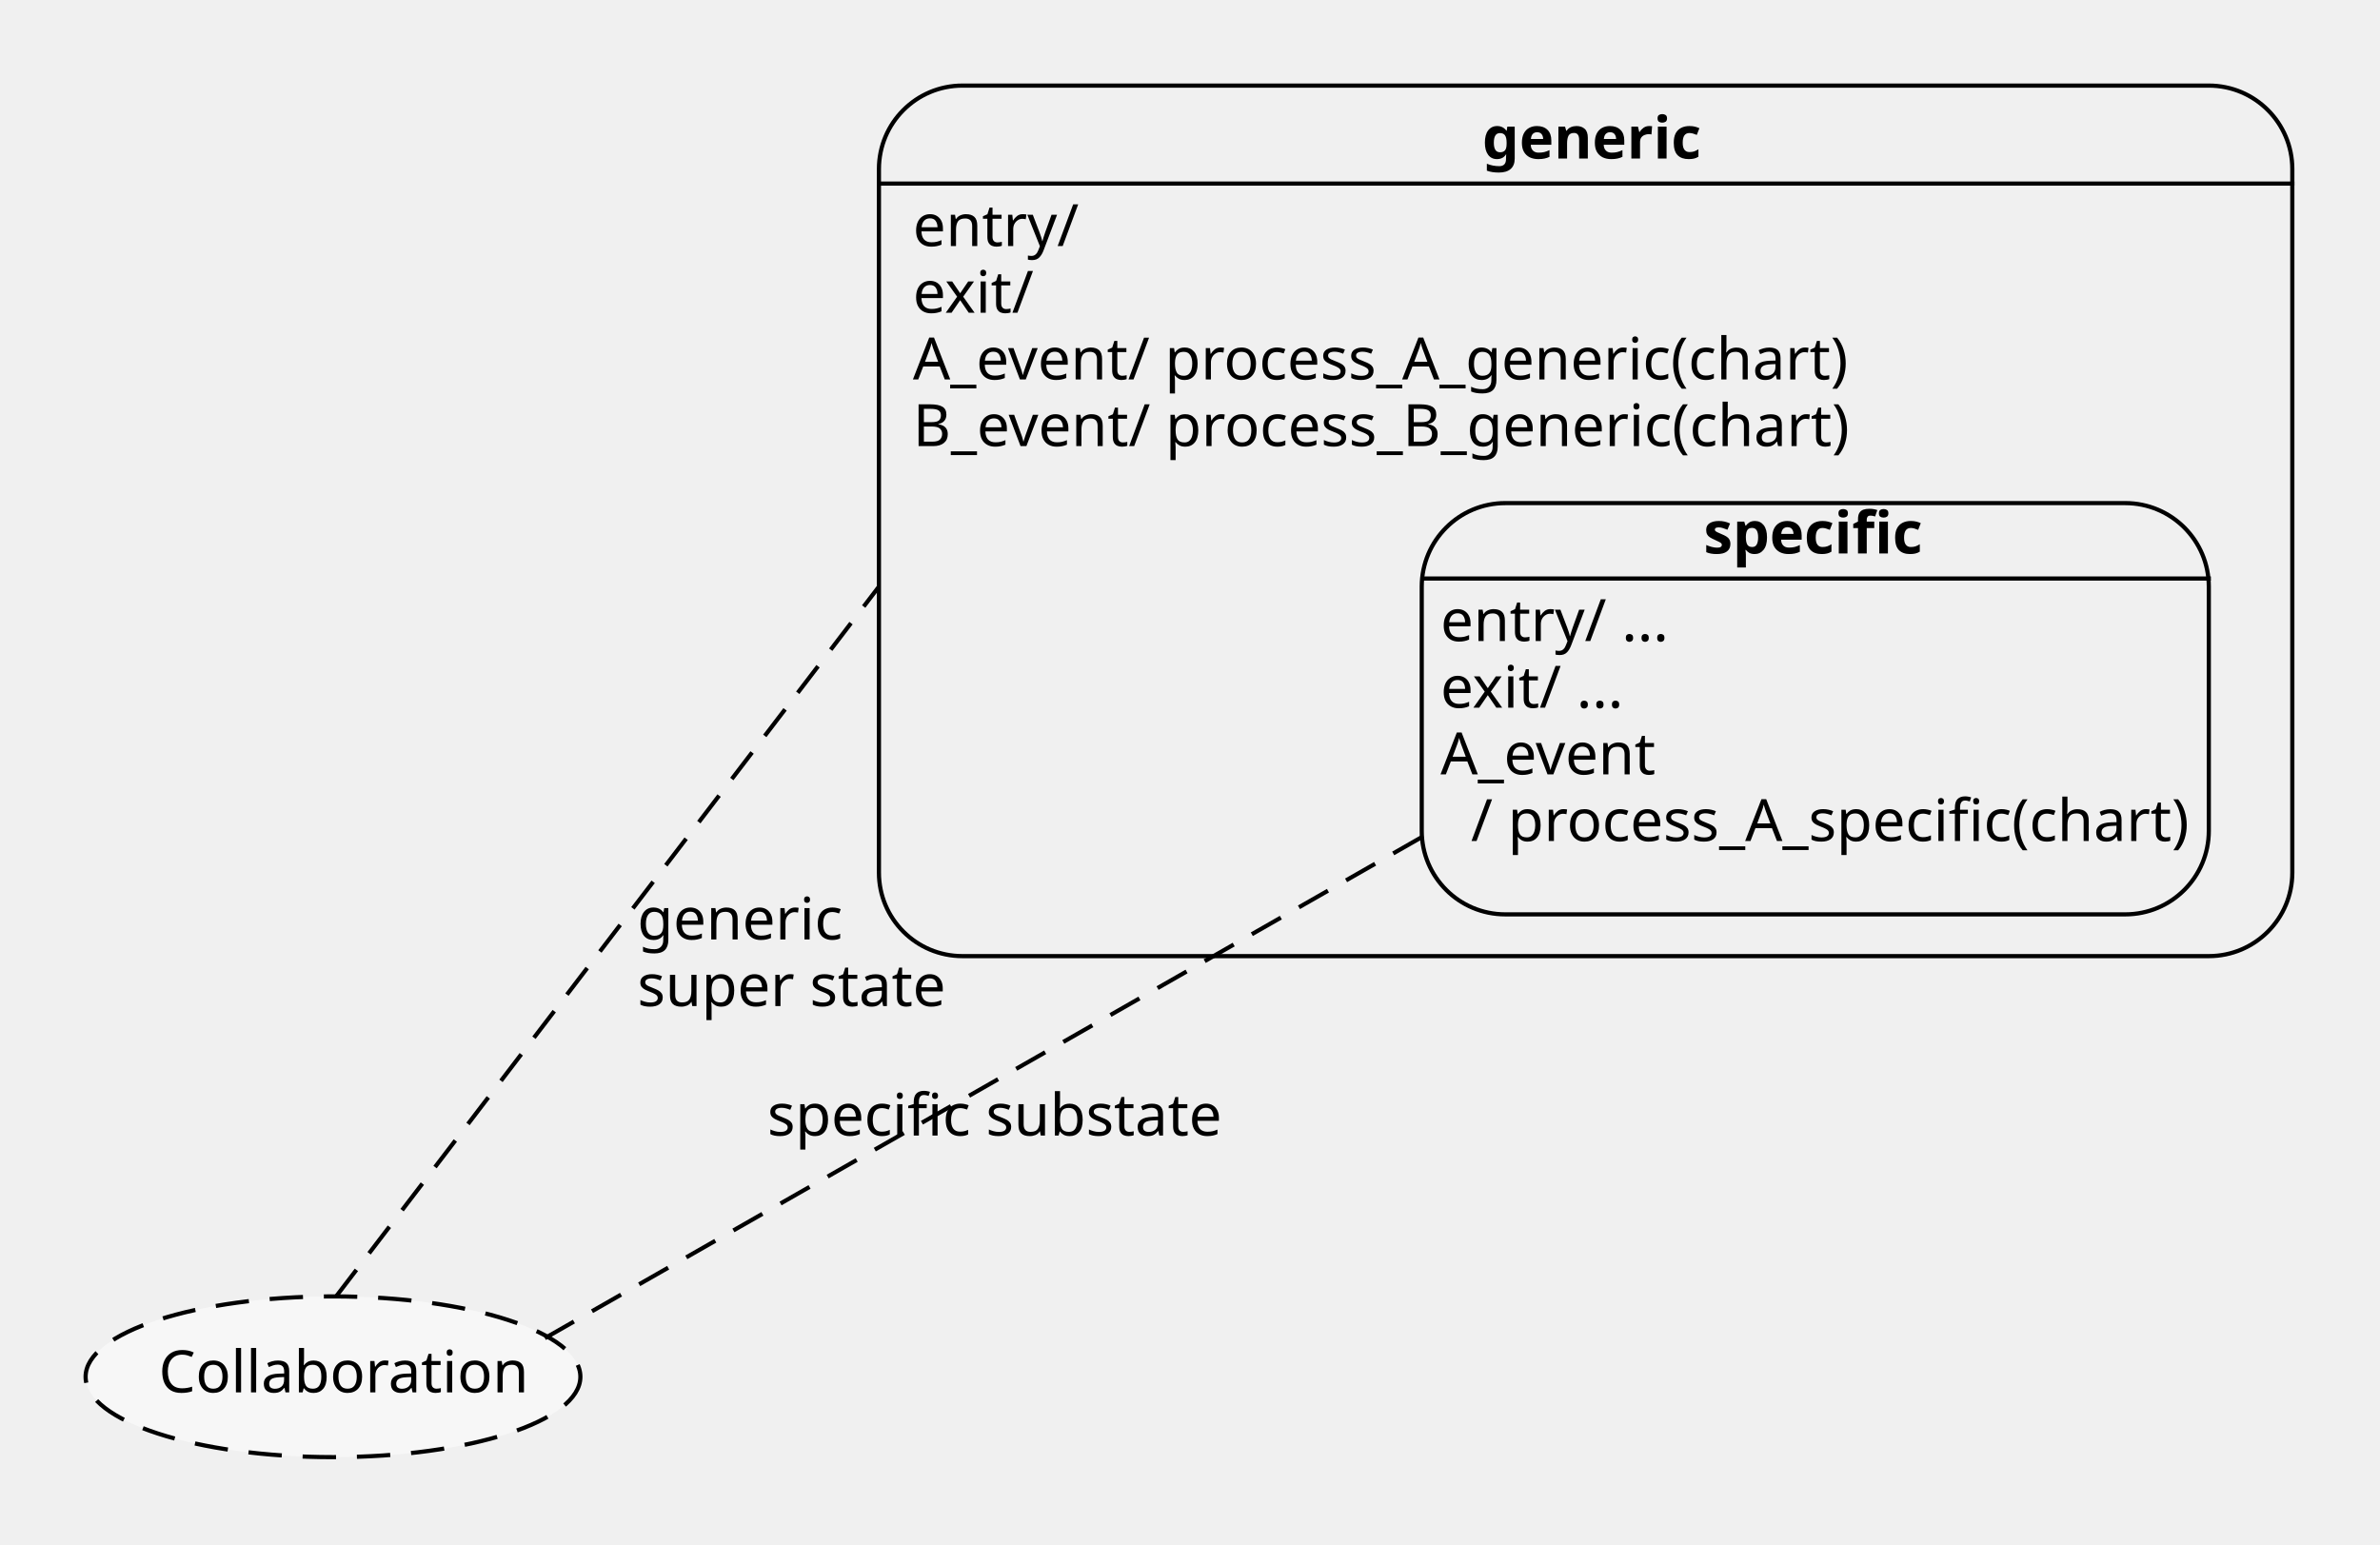
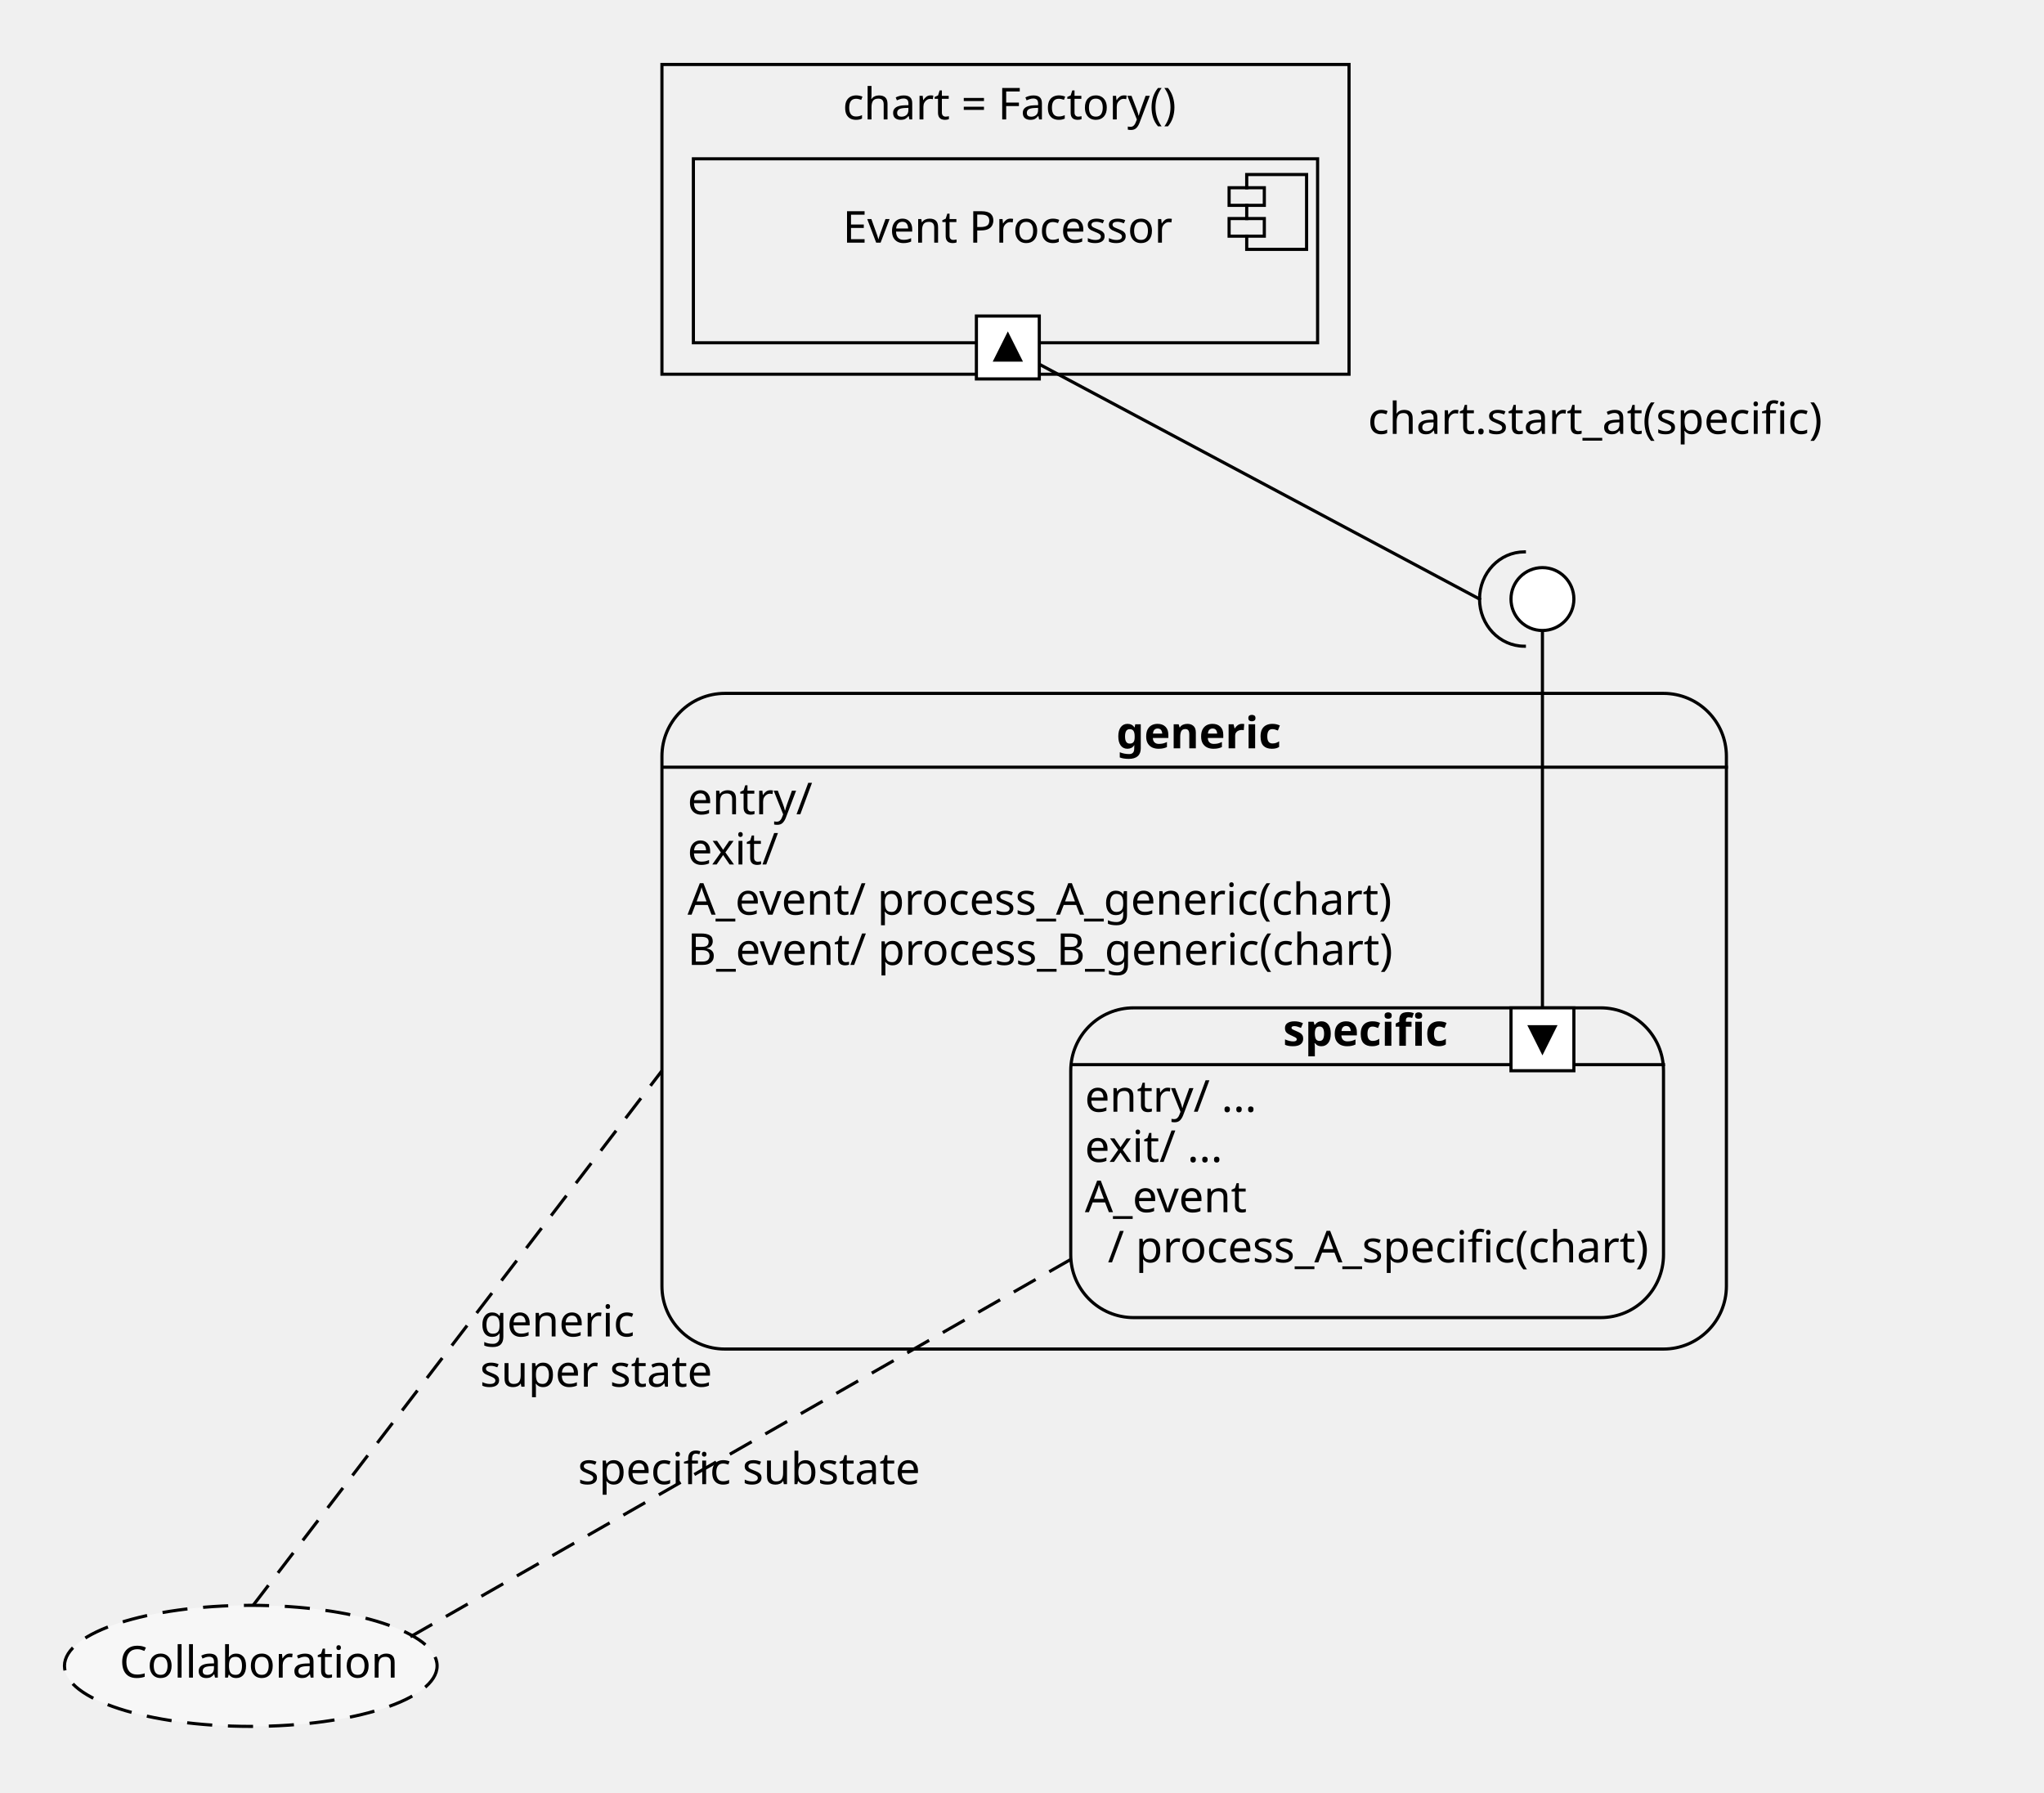
- <svg xmlns="http://www.w3.org/2000/svg" fill-opacity="1" color-rendering="auto" color-interpolation="auto" text-rendering="auto" stroke="black" stroke-linecap="square" width="570" stroke-miterlimit="10" shape-rendering="auto" stroke-opacity="1" fill="black" stroke-dasharray="none" font-weight="normal" stroke-width="1" viewBox="350 130 570 370" height="370" font-family="'Dialog'" font-style="normal" stroke-linejoin="miter" font-size="12px" stroke-dashoffset="0" image-rendering="auto">
+ <svg xmlns="http://www.w3.org/2000/svg" fill-opacity="1" color-rendering="auto" color-interpolation="auto" text-rendering="auto" stroke="black" stroke-linecap="square" width="650" stroke-miterlimit="10" shape-rendering="auto" stroke-opacity="1" fill="black" stroke-dasharray="none" font-weight="normal" stroke-width="1" viewBox="390 80 650 570" height="570" font-family="'Dialog'" font-style="normal" stroke-linejoin="miter" font-size="12px" stroke-dashoffset="0" image-rendering="auto">
  <defs id="genericDefs" />
  <g>
    <defs id="defs1">
      <clipPath clipPathUnits="userSpaceOnUse" id="clipPath1">
        <path d="M0 0 L2147483647 0 L2147483647 2147483647 L0 2147483647 L0 0 Z" />
      </clipPath>
      <clipPath clipPathUnits="userSpaceOnUse" id="clipPath2">
        <path d="M0 0 L0 100 L190 100 L190 0 Z" />
      </clipPath>
      <clipPath clipPathUnits="userSpaceOnUse" id="clipPath3">
        <path d="M0 0 L0 210 L340 210 L340 0 Z" />
      </clipPath>
      <clipPath clipPathUnits="userSpaceOnUse" id="clipPath4">
+         <path d="M0 0 L0 30 L200 30 L200 0 Z" />
+       </clipPath>
+       <clipPath clipPathUnits="userSpaceOnUse" id="clipPath5">
+         <path d="M0 0 L0 100 L220 100 L220 0 Z" />
+       </clipPath>
+       <clipPath clipPathUnits="userSpaceOnUse" id="clipPath6">
+         <path d="M0 0 L0 60 L200 60 L200 0 Z" />
+       </clipPath>
+       <clipPath clipPathUnits="userSpaceOnUse" id="clipPath7">
        <path d="M0 0 L0 40 L120 40 L120 0 Z" />
      </clipPath>
-       <clipPath clipPathUnits="userSpaceOnUse" id="clipPath5">
+       <clipPath clipPathUnits="userSpaceOnUse" id="clipPath8">
+         <path d="M0 0 L0 120 L190 120 L190 0 Z" />
+       </clipPath>
+       <clipPath clipPathUnits="userSpaceOnUse" id="clipPath9">
+         <path d="M0 0 L0 170 L30 170 L30 0 Z" />
+       </clipPath>
+       <clipPath clipPathUnits="userSpaceOnUse" id="clipPath10">
        <path d="M0 0 L0 150 L240 150 L240 0 Z" />
      </clipPath>
-       <clipPath clipPathUnits="userSpaceOnUse" id="clipPath6">
+       <clipPath clipPathUnits="userSpaceOnUse" id="clipPath11">
        <path d="M0 0 L0 200 L160 200 L160 0 Z" />
      </clipPath>
    </defs>
-     <g fill="rgb(255,255,255)" fill-opacity="0" transform="translate(690,250)" stroke-opacity="0" stroke="rgb(255,255,255)">
+     <g fill="rgb(255,255,255)" fill-opacity="0" transform="translate(730,400)" stroke-opacity="0" stroke="rgb(255,255,255)">
      <rect x="0.5" y="0.5" clip-path="url(#clipPath2)" width="188.5" rx="20" ry="20" height="98.5" stroke="none" />
    </g>
-     <g transform="translate(690,250)">
+     <g transform="translate(730,400)">
      <rect x="0.5" y="0.5" clip-path="url(#clipPath2)" fill="none" width="188.5" rx="20" ry="20" height="98.5" />
      <text x="68" font-size="14px" y="12.562" clip-path="url(#clipPath2)" font-family="sans-serif" stroke="none" font-weight="bold" xml:space="preserve">specific</text>
      <path fill="none" d="M1 18.562 L189 18.562" clip-path="url(#clipPath2)" />
      <text x="5" font-size="14px" y="33.531" clip-path="url(#clipPath2)" font-family="sans-serif" stroke="none" xml:space="preserve">entry/ ...</text>
      <text x="5" font-size="14px" y="49.5" clip-path="url(#clipPath2)" font-family="sans-serif" stroke="none" xml:space="preserve">exit/ ...</text>
      <text x="5" font-size="14px" y="65.469" clip-path="url(#clipPath2)" font-family="sans-serif" stroke="none" xml:space="preserve">A_event</text>
      <text x="5" font-size="14px" y="81.438" clip-path="url(#clipPath2)" font-family="sans-serif" stroke="none" xml:space="preserve">  / process_A_specific(chart)</text>
    </g>
-     <g fill="rgb(255,255,255)" fill-opacity="0" transform="translate(560,150)" stroke-opacity="0" stroke="rgb(255,255,255)">
+     <g fill="rgb(255,255,255)" fill-opacity="0" transform="translate(600,300)" stroke-opacity="0" stroke="rgb(255,255,255)">
      <rect x="0.5" y="0.5" clip-path="url(#clipPath3)" width="338.5" rx="20" ry="20" height="208.5" stroke="none" />
    </g>
-     <g transform="translate(560,150)">
+     <g transform="translate(600,300)">
      <rect x="0.5" y="0.5" clip-path="url(#clipPath3)" fill="none" width="338.5" rx="20" ry="20" height="208.5" />
      <text x="145" font-size="14px" y="17.969" clip-path="url(#clipPath3)" font-family="sans-serif" stroke="none" font-weight="bold" xml:space="preserve">generic</text>
      <path fill="none" d="M1 23.969 L339 23.969" clip-path="url(#clipPath3)" />
      <text x="5" font-size="14px" y="38.938" clip-path="url(#clipPath3)" font-family="sans-serif" stroke="none" xml:space="preserve"> entry/</text>
      <text x="5" font-size="14px" y="54.906" clip-path="url(#clipPath3)" font-family="sans-serif" stroke="none" xml:space="preserve"> exit/ </text>
      <text x="5" font-size="14px" y="70.875" clip-path="url(#clipPath3)" font-family="sans-serif" stroke="none" xml:space="preserve"> A_event/ process_A_generic(chart)</text>
      <text x="5" font-size="14px" y="86.844" clip-path="url(#clipPath3)" font-family="sans-serif" stroke="none" xml:space="preserve"> B_event/ process_B_generic(chart)</text>
    </g>
-     <g fill="rgb(255,255,255)" fill-opacity="0.49" transform="translate(370,440)" stroke-opacity="0.49" stroke="rgb(255,255,255)">
-       <ellipse rx="59.25" ry="19.25" clip-path="url(#clipPath4)" cx="59.75" cy="19.75" stroke="none" />
+     <g font-family="sans-serif" font-size="14px" transform="translate(820,200)">
+       <text x="5" xml:space="preserve" y="17.969" clip-path="url(#clipPath4)" stroke="none">chart.start_at(specific)</text>
    </g>
-     <g stroke-dasharray="8,5" stroke-miterlimit="5" transform="translate(370,440)" stroke-linecap="butt">
-       <ellipse rx="59.25" fill="none" ry="19.25" clip-path="url(#clipPath4)" cx="59.75" cy="19.75" />
-       <text x="18" font-size="14px" y="23.484" clip-path="url(#clipPath4)" font-family="sans-serif" stroke="none" xml:space="preserve">Collaboration</text>
+     <g fill="rgb(255,255,255)" fill-opacity="0" transform="translate(600,100)" stroke-opacity="0" stroke="rgb(255,255,255)">
+       <rect x="0.5" width="218.5" height="98.5" y="0.5" clip-path="url(#clipPath5)" stroke="none" />
    </g>
-     <g stroke-dasharray="8,5" stroke-miterlimit="5" transform="translate(470,320)" stroke-linecap="butt">
-       <path fill="none" d="M10.5 130.5 L220.5 10.5" clip-path="url(#clipPath5)" />
-       <text x="63.762" font-size="14px" y="81.969" clip-path="url(#clipPath5)" font-family="sans-serif" stroke="none" xml:space="preserve">specific substate</text>
+     <g transform="translate(600,100)">
+       <rect fill="none" x="0.5" width="218.5" height="98.5" y="0.5" clip-path="url(#clipPath5)" />
+       <text x="58" font-size="14px" y="17.969" clip-path="url(#clipPath5)" font-family="sans-serif" stroke="none" xml:space="preserve">chart = Factory()</text>
    </g>
-     <g stroke-dasharray="8,5" stroke-miterlimit="5" transform="translate(420,260)" stroke-linecap="butt">
-       <path fill="none" d="M10.5 180.5 L140.5 10.5" clip-path="url(#clipPath6)" />
-       <text x="79" font-size="14px" y="95" clip-path="url(#clipPath6)" font-family="sans-serif" stroke="none" xml:space="preserve"> generic</text>
-       <text x="79" font-size="14px" y="110.969" clip-path="url(#clipPath6)" font-family="sans-serif" stroke="none" xml:space="preserve"> super state</text>
+     <g fill="rgb(255,255,255)" fill-opacity="0" transform="translate(610,130)" stroke-opacity="0" stroke="rgb(255,255,255)">
+       <rect x="170.86" width="11.2" height="5.6" y="9.7" clip-path="url(#clipPath6)" stroke="none" />
+     </g>
+     <g transform="translate(610,130)">
+       <rect fill="none" x="170.86" width="11.2" height="5.6" y="9.7" clip-path="url(#clipPath6)" />
+     </g>
+     <g fill="rgb(255,255,255)" fill-opacity="0" transform="translate(610,130)" stroke-opacity="0" stroke="rgb(255,255,255)">
+       <rect x="170.86" width="11.2" height="5.6" y="19.5" clip-path="url(#clipPath6)" stroke="none" />
+     </g>
+     <g transform="translate(610,130)">
+       <rect fill="none" x="170.86" width="11.2" height="5.6" y="19.5" clip-path="url(#clipPath6)" />
+       <path fill="none" d="M176.46 15.3 L176.46 19.5" clip-path="url(#clipPath6)" />
+       <path fill="none" d="M176.46 9.7 L176.46 5.5 L195.5 5.5 L195.5 29.3 L176.46 29.3 L176.46 25.1" clip-path="url(#clipPath6)" />
+     </g>
+     <g fill="rgb(255,255,255)" fill-opacity="0" transform="translate(610,130)" stroke-opacity="0" stroke="rgb(255,255,255)">
+       <rect x="0.5" width="198.5" height="58.5" y="0.5" clip-path="url(#clipPath6)" stroke="none" />
+     </g>
+     <g transform="translate(610,130)">
+       <rect fill="none" x="0.5" width="198.5" height="58.5" y="0.5" clip-path="url(#clipPath6)" />
+       <text x="48" font-size="14px" y="27.169" clip-path="url(#clipPath6)" font-family="sans-serif" stroke="none" xml:space="preserve">Event Processor</text>
+     </g>
+     <g fill="rgb(255,255,255)" fill-opacity="0.49" transform="translate(410,590)" stroke-opacity="0.49" stroke="rgb(255,255,255)">
+       <ellipse rx="59.25" ry="19.25" clip-path="url(#clipPath7)" cx="59.75" cy="19.75" stroke="none" />
+     </g>
+     <g stroke-dasharray="8,5" stroke-miterlimit="5" transform="translate(410,590)" stroke-linecap="butt">
+       <ellipse rx="59.25" fill="none" ry="19.25" clip-path="url(#clipPath7)" cx="59.75" cy="19.75" />
+       <text x="18" font-size="14px" y="23.484" clip-path="url(#clipPath7)" font-family="sans-serif" stroke="none" xml:space="preserve">Collaboration</text>
+     </g>
+     <g transform="translate(700,180)">
+       <path fill="none" d="M11.382 10.971 L160.5 90.5" clip-path="url(#clipPath8)" />
+       <rect x="0.5" y="0.5" clip-path="url(#clipPath8)" fill="white" width="20" height="20" stroke="none" />
+       <rect fill="none" x="0.5" width="20" height="20" y="0.5" clip-path="url(#clipPath8)" />
+       <path d="M10.5 6.5 L14.5 14.5 L6.5 14.5 Z" clip-path="url(#clipPath8)" stroke="none" />
+       <path fill="none" d="M10.5 6.5 L14.5 14.5 L6.5 14.5 Z" clip-path="url(#clipPath8)" />
+     </g>
+     <g fill="rgb(255,255,255)" fill-opacity="0" transform="translate(700,180)" stroke-opacity="0" stroke="rgb(255,255,255)">
+       <path d="M174.75 75.5 A14.25 15 0 0 0 174.75 105.5" stroke="none" clip-path="url(#clipPath8)" />
+     </g>
+     <g transform="translate(700,180)">
+       <path fill="none" d="M174.75 75.5 A14.25 15 0 0 0 174.75 105.5" clip-path="url(#clipPath8)" />
+     </g>
+     <g transform="translate(870,260)">
+       <path fill="none" d="M10.5 11.5 L10.5 150.5" clip-path="url(#clipPath9)" />
+       <circle fill="white" r="10" clip-path="url(#clipPath9)" cx="10.5" cy="10.5" stroke="none" />
+       <circle fill="none" r="10" clip-path="url(#clipPath9)" cx="10.5" cy="10.5" />
+       <rect x="0.5" y="140.5" clip-path="url(#clipPath9)" fill="white" width="20" height="20" stroke="none" />
+       <rect fill="none" x="0.5" width="20" height="20" y="140.5" clip-path="url(#clipPath9)" />
+       <path d="M6.5 146.5 L14.5 146.5 L10.5 154.5 Z" clip-path="url(#clipPath9)" stroke="none" />
+       <path fill="none" d="M6.5 146.5 L14.5 146.5 L10.5 154.5 Z" clip-path="url(#clipPath9)" />
+     </g>
+     <g stroke-dasharray="8,5" stroke-miterlimit="5" transform="translate(510,470)" stroke-linecap="butt">
+       <path fill="none" d="M10.5 130.5 L220.5 10.5" clip-path="url(#clipPath10)" />
+       <text x="63.762" font-size="14px" y="81.969" clip-path="url(#clipPath10)" font-family="sans-serif" stroke="none" xml:space="preserve">specific substate</text>
+     </g>
+     <g stroke-dasharray="8,5" stroke-miterlimit="5" transform="translate(460,410)" stroke-linecap="butt">
+       <path fill="none" d="M10.5 180.5 L140.5 10.5" clip-path="url(#clipPath11)" />
+       <text x="79" font-size="14px" y="95" clip-path="url(#clipPath11)" font-family="sans-serif" stroke="none" xml:space="preserve"> generic</text>
+       <text x="79" font-size="14px" y="110.969" clip-path="url(#clipPath11)" font-family="sans-serif" stroke="none" xml:space="preserve"> super state</text>
    </g>
  </g>
</svg>
